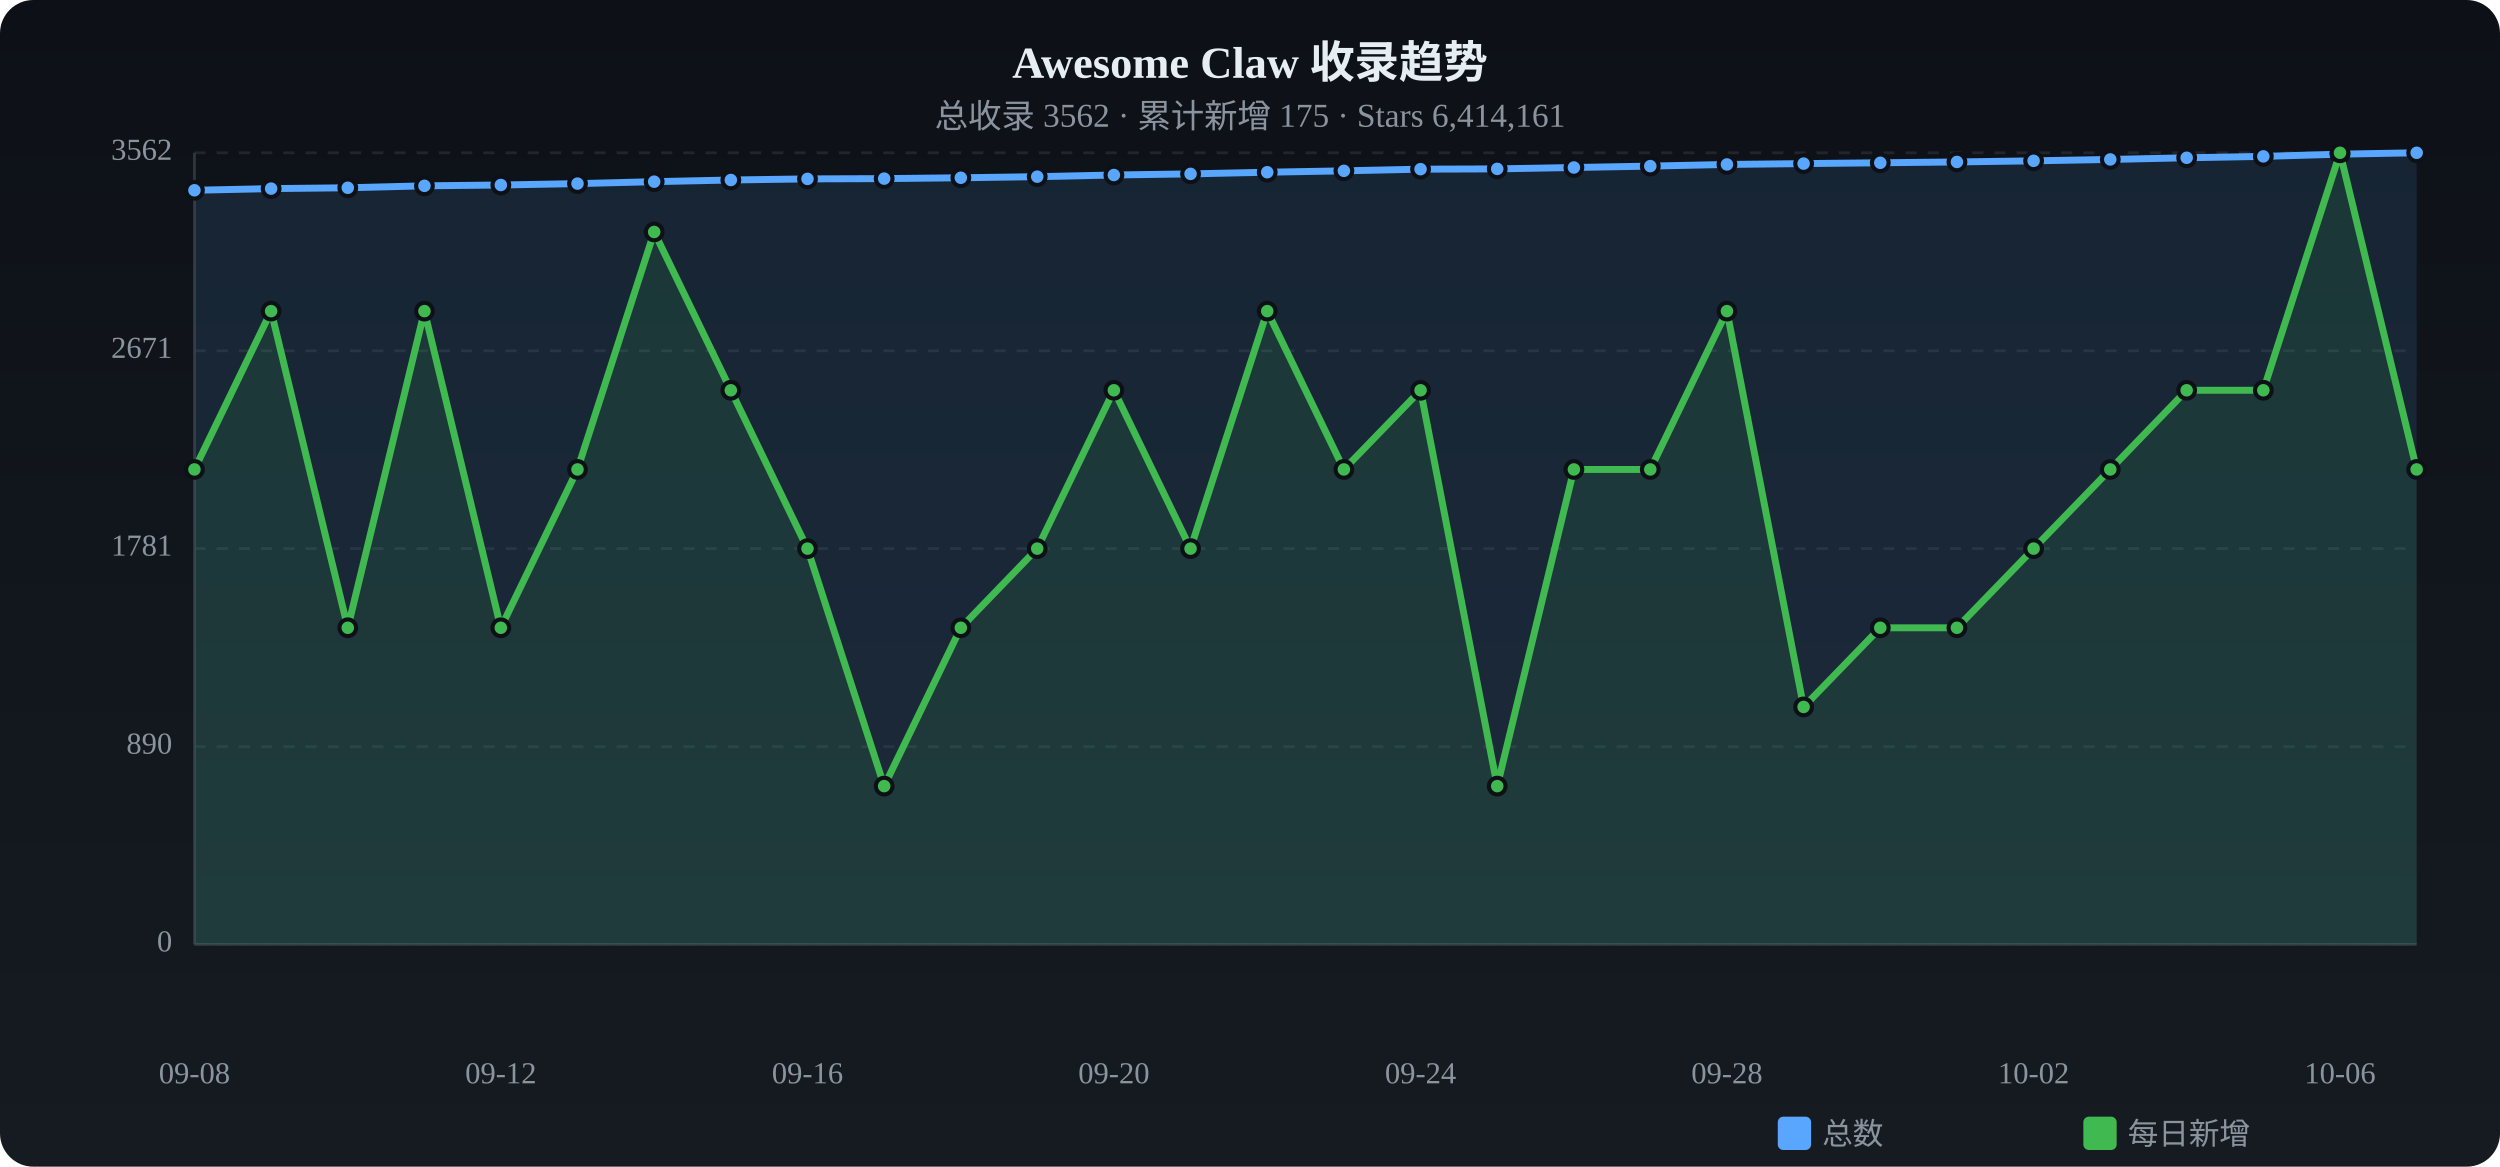
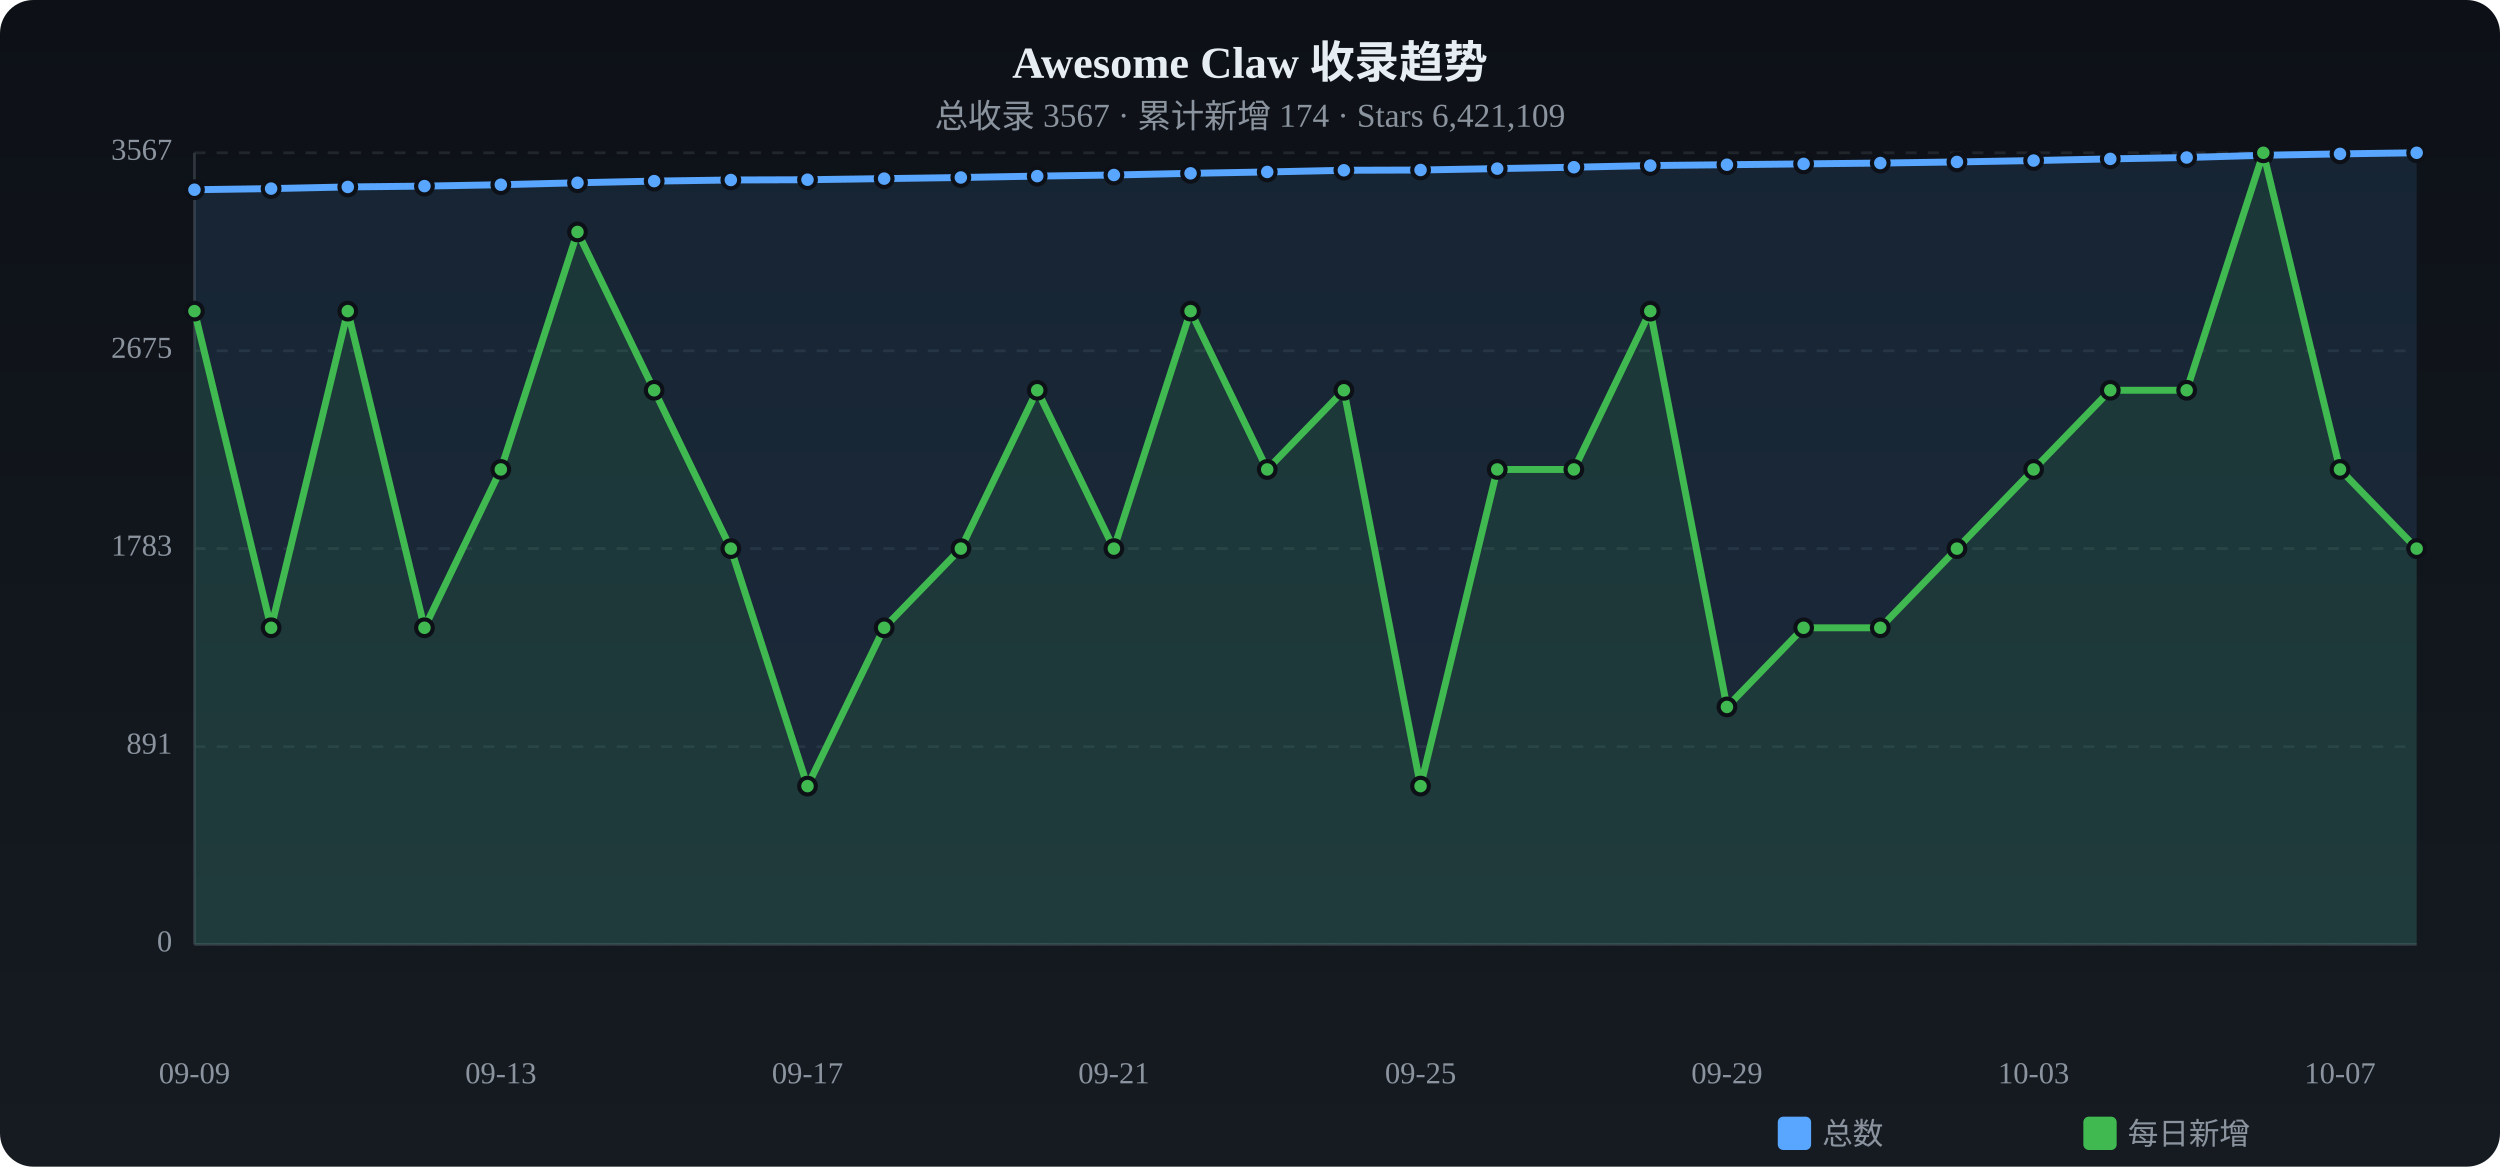
<svg xmlns="http://www.w3.org/2000/svg" viewBox="0 0 900 420" width="900" height="420">
  <defs>
    <linearGradient id="tbg" x1="0%" y1="0%" x2="0%" y2="100%">
      <stop offset="0%" stop-color="#0d1117" />
      <stop offset="100%" stop-color="#161b22" />
    </linearGradient>
  </defs>
  <rect width="900" height="420" rx="12" fill="url(#tbg)" />
  <text x="450.0" y="28" text-anchor="middle" fill="#e6edf3" font-size="16" font-weight="bold">Awesome Claw 收录趋势</text>
-   <text x="450.0" y="46" text-anchor="middle" fill="#8b949e" font-size="12">总收录 3562 · 累计新增 175 · Stars 6,414,161</text>
+   <text x="450.0" y="46" text-anchor="middle" fill="#8b949e" font-size="12">总收录 3567 · 累计新增 174 · Stars 6,421,109</text>
  <text x="62" y="340.0" text-anchor="end" fill="#8b949e" font-size="11" dominant-baseline="middle">0</text>
  <line x1="70" y1="340.0" x2="870" y2="340.0" stroke="#21262d" stroke-dasharray="4 4" />
-   <text x="62" y="268.8" text-anchor="end" fill="#8b949e" font-size="11" dominant-baseline="middle">890</text>
+   <text x="62" y="268.8" text-anchor="end" fill="#8b949e" font-size="11" dominant-baseline="middle">891</text>
  <line x1="70" y1="268.8" x2="870" y2="268.8" stroke="#21262d" stroke-dasharray="4 4" />
-   <text x="62" y="197.5" text-anchor="end" fill="#8b949e" font-size="11" dominant-baseline="middle">1781</text>
+   <text x="62" y="197.5" text-anchor="end" fill="#8b949e" font-size="11" dominant-baseline="middle">1783</text>
  <line x1="70" y1="197.5" x2="870" y2="197.5" stroke="#21262d" stroke-dasharray="4 4" />
-   <text x="62" y="126.3" text-anchor="end" fill="#8b949e" font-size="11" dominant-baseline="middle">2671</text>
+   <text x="62" y="126.3" text-anchor="end" fill="#8b949e" font-size="11" dominant-baseline="middle">2675</text>
  <line x1="70" y1="126.3" x2="870" y2="126.3" stroke="#21262d" stroke-dasharray="4 4" />
-   <text x="62" y="55.0" text-anchor="end" fill="#8b949e" font-size="11" dominant-baseline="middle">3562</text>
+   <text x="62" y="55.0" text-anchor="end" fill="#8b949e" font-size="11" dominant-baseline="middle">3567</text>
  <line x1="70" y1="55.0" x2="870" y2="55.0" stroke="#21262d" stroke-dasharray="4 4" />
  <line x1="70" y1="55" x2="70" y2="340" stroke="#30363d" />
  <line x1="70" y1="340" x2="870" y2="340" stroke="#30363d" />
-   <path d="M70.0,68.5 L97.6,67.9 L125.2,67.6 L152.8,66.9 L180.3,66.6 L207.9,66.1 L235.5,65.4 L263.1,64.8 L290.7,64.4 L318.3,64.3 L345.9,64.0 L373.4,63.6 L401.0,63.0 L428.6,62.6 L456.2,62.0 L483.8,61.5 L511.4,60.9 L539.0,60.8 L566.6,60.3 L594.1,59.8 L621.7,59.2 L649.3,58.9 L676.9,58.6 L704.5,58.3 L732.1,57.9 L759.7,57.4 L787.2,56.8 L814.8,56.3 L842.4,55.5 L870.0,55.0 L870.0,340 L70.0,340 Z" fill="#58a6ff" opacity="0.12" />
-   <polyline points="70.0,68.5 97.6,67.9 125.2,67.6 152.8,66.9 180.3,66.6 207.9,66.1 235.5,65.4 263.1,64.8 290.7,64.4 318.3,64.3 345.9,64.0 373.4,63.6 401.0,63.0 428.6,62.6 456.2,62.0 483.8,61.5 511.4,60.9 539.0,60.8 566.6,60.3 594.1,59.8 621.7,59.2 649.3,58.9 676.9,58.6 704.5,58.3 732.1,57.9 759.7,57.4 787.2,56.8 814.8,56.3 842.4,55.5 870.0,55.0" fill="none" stroke="#58a6ff" stroke-width="2.5" stroke-linecap="round" stroke-linejoin="round" />
-   <circle cx="70.0" cy="68.5" r="3" fill="#58a6ff" stroke="#0d1117" stroke-width="1.5" />
+   <path d="M70.0,68.3 L97.6,67.9 L125.2,67.3 L152.8,67.0 L180.3,66.5 L207.9,65.8 L235.5,65.2 L263.1,64.8 L290.7,64.7 L318.3,64.3 L345.9,63.9 L373.4,63.4 L401.0,63.0 L428.6,62.4 L456.2,61.9 L483.8,61.3 L511.4,61.2 L539.0,60.7 L566.6,60.2 L594.1,59.6 L621.7,59.3 L649.3,59.0 L676.9,58.7 L704.5,58.3 L732.1,57.8 L759.7,57.2 L787.2,56.7 L814.8,55.9 L842.4,55.4 L870.0,55.0 L870.0,340 L70.0,340 Z" fill="#58a6ff" opacity="0.12" />
+   <polyline points="70.0,68.3 97.6,67.9 125.2,67.3 152.8,67.0 180.3,66.5 207.9,65.8 235.5,65.2 263.1,64.8 290.7,64.7 318.3,64.3 345.9,63.9 373.4,63.4 401.0,63.0 428.6,62.4 456.2,61.9 483.8,61.3 511.4,61.2 539.0,60.7 566.6,60.2 594.1,59.6 621.7,59.3 649.3,59.0 676.9,58.7 704.5,58.3 732.1,57.8 759.7,57.2 787.2,56.7 814.8,55.9 842.4,55.4 870.0,55.0" fill="none" stroke="#58a6ff" stroke-width="2.5" stroke-linecap="round" stroke-linejoin="round" />
+   <circle cx="70.0" cy="68.3" r="3" fill="#58a6ff" stroke="#0d1117" stroke-width="1.5" />
  <circle cx="97.6" cy="67.9" r="3" fill="#58a6ff" stroke="#0d1117" stroke-width="1.5" />
-   <circle cx="125.2" cy="67.6" r="3" fill="#58a6ff" stroke="#0d1117" stroke-width="1.5" />
-   <circle cx="152.8" cy="66.9" r="3" fill="#58a6ff" stroke="#0d1117" stroke-width="1.5" />
-   <circle cx="180.3" cy="66.6" r="3" fill="#58a6ff" stroke="#0d1117" stroke-width="1.5" />
-   <circle cx="207.9" cy="66.1" r="3" fill="#58a6ff" stroke="#0d1117" stroke-width="1.5" />
-   <circle cx="235.5" cy="65.4" r="3" fill="#58a6ff" stroke="#0d1117" stroke-width="1.5" />
+   <circle cx="125.2" cy="67.3" r="3" fill="#58a6ff" stroke="#0d1117" stroke-width="1.5" />
+   <circle cx="152.8" cy="67.0" r="3" fill="#58a6ff" stroke="#0d1117" stroke-width="1.5" />
+   <circle cx="180.3" cy="66.5" r="3" fill="#58a6ff" stroke="#0d1117" stroke-width="1.5" />
+   <circle cx="207.9" cy="65.8" r="3" fill="#58a6ff" stroke="#0d1117" stroke-width="1.5" />
+   <circle cx="235.5" cy="65.2" r="3" fill="#58a6ff" stroke="#0d1117" stroke-width="1.5" />
  <circle cx="263.1" cy="64.8" r="3" fill="#58a6ff" stroke="#0d1117" stroke-width="1.5" />
-   <circle cx="290.7" cy="64.4" r="3" fill="#58a6ff" stroke="#0d1117" stroke-width="1.5" />
+   <circle cx="290.7" cy="64.7" r="3" fill="#58a6ff" stroke="#0d1117" stroke-width="1.5" />
  <circle cx="318.3" cy="64.3" r="3" fill="#58a6ff" stroke="#0d1117" stroke-width="1.5" />
-   <circle cx="345.9" cy="64.0" r="3" fill="#58a6ff" stroke="#0d1117" stroke-width="1.5" />
-   <circle cx="373.4" cy="63.6" r="3" fill="#58a6ff" stroke="#0d1117" stroke-width="1.5" />
+   <circle cx="345.9" cy="63.9" r="3" fill="#58a6ff" stroke="#0d1117" stroke-width="1.5" />
+   <circle cx="373.4" cy="63.4" r="3" fill="#58a6ff" stroke="#0d1117" stroke-width="1.5" />
  <circle cx="401.0" cy="63.0" r="3" fill="#58a6ff" stroke="#0d1117" stroke-width="1.5" />
-   <circle cx="428.6" cy="62.6" r="3" fill="#58a6ff" stroke="#0d1117" stroke-width="1.5" />
-   <circle cx="456.2" cy="62.0" r="3" fill="#58a6ff" stroke="#0d1117" stroke-width="1.5" />
-   <circle cx="483.8" cy="61.5" r="3" fill="#58a6ff" stroke="#0d1117" stroke-width="1.5" />
-   <circle cx="511.4" cy="60.9" r="3" fill="#58a6ff" stroke="#0d1117" stroke-width="1.5" />
-   <circle cx="539.0" cy="60.8" r="3" fill="#58a6ff" stroke="#0d1117" stroke-width="1.5" />
-   <circle cx="566.6" cy="60.3" r="3" fill="#58a6ff" stroke="#0d1117" stroke-width="1.5" />
-   <circle cx="594.1" cy="59.8" r="3" fill="#58a6ff" stroke="#0d1117" stroke-width="1.5" />
-   <circle cx="621.7" cy="59.2" r="3" fill="#58a6ff" stroke="#0d1117" stroke-width="1.5" />
-   <circle cx="649.3" cy="58.9" r="3" fill="#58a6ff" stroke="#0d1117" stroke-width="1.5" />
-   <circle cx="676.9" cy="58.6" r="3" fill="#58a6ff" stroke="#0d1117" stroke-width="1.5" />
+   <circle cx="428.6" cy="62.4" r="3" fill="#58a6ff" stroke="#0d1117" stroke-width="1.5" />
+   <circle cx="456.2" cy="61.9" r="3" fill="#58a6ff" stroke="#0d1117" stroke-width="1.5" />
+   <circle cx="483.8" cy="61.3" r="3" fill="#58a6ff" stroke="#0d1117" stroke-width="1.5" />
+   <circle cx="511.4" cy="61.2" r="3" fill="#58a6ff" stroke="#0d1117" stroke-width="1.5" />
+   <circle cx="539.0" cy="60.7" r="3" fill="#58a6ff" stroke="#0d1117" stroke-width="1.5" />
+   <circle cx="566.6" cy="60.2" r="3" fill="#58a6ff" stroke="#0d1117" stroke-width="1.5" />
+   <circle cx="594.1" cy="59.6" r="3" fill="#58a6ff" stroke="#0d1117" stroke-width="1.5" />
+   <circle cx="621.7" cy="59.3" r="3" fill="#58a6ff" stroke="#0d1117" stroke-width="1.5" />
+   <circle cx="649.3" cy="59.0" r="3" fill="#58a6ff" stroke="#0d1117" stroke-width="1.5" />
+   <circle cx="676.9" cy="58.7" r="3" fill="#58a6ff" stroke="#0d1117" stroke-width="1.5" />
  <circle cx="704.5" cy="58.3" r="3" fill="#58a6ff" stroke="#0d1117" stroke-width="1.5" />
-   <circle cx="732.1" cy="57.9" r="3" fill="#58a6ff" stroke="#0d1117" stroke-width="1.5" />
-   <circle cx="759.7" cy="57.4" r="3" fill="#58a6ff" stroke="#0d1117" stroke-width="1.5" />
-   <circle cx="787.2" cy="56.8" r="3" fill="#58a6ff" stroke="#0d1117" stroke-width="1.5" />
-   <circle cx="814.8" cy="56.3" r="3" fill="#58a6ff" stroke="#0d1117" stroke-width="1.5" />
-   <circle cx="842.4" cy="55.5" r="3" fill="#58a6ff" stroke="#0d1117" stroke-width="1.5" />
+   <circle cx="732.1" cy="57.8" r="3" fill="#58a6ff" stroke="#0d1117" stroke-width="1.5" />
+   <circle cx="759.7" cy="57.2" r="3" fill="#58a6ff" stroke="#0d1117" stroke-width="1.5" />
+   <circle cx="787.2" cy="56.7" r="3" fill="#58a6ff" stroke="#0d1117" stroke-width="1.5" />
+   <circle cx="814.8" cy="55.9" r="3" fill="#58a6ff" stroke="#0d1117" stroke-width="1.5" />
+   <circle cx="842.4" cy="55.4" r="3" fill="#58a6ff" stroke="#0d1117" stroke-width="1.5" />
  <circle cx="870.0" cy="55.0" r="3" fill="#58a6ff" stroke="#0d1117" stroke-width="1.5" />
-   <path d="M70.0,169.0 L97.6,112.0 L125.2,226.0 L152.8,112.0 L180.3,226.0 L207.9,169.0 L235.5,83.5 L263.1,140.5 L290.7,197.5 L318.3,283.0 L345.9,226.0 L373.4,197.5 L401.0,140.5 L428.6,197.5 L456.2,112.0 L483.8,169.0 L511.4,140.5 L539.0,283.0 L566.6,169.0 L594.1,169.0 L621.7,112.0 L649.3,254.5 L676.9,226.0 L704.5,226.0 L732.1,197.5 L759.7,169.0 L787.2,140.5 L814.8,140.5 L842.4,55.0 L870.0,169.0 L870.0,340 L70.0,340 Z" fill="#3fb950" opacity="0.12" />
-   <polyline points="70.0,169.0 97.6,112.0 125.2,226.0 152.8,112.0 180.3,226.0 207.9,169.0 235.5,83.5 263.1,140.5 290.7,197.5 318.3,283.0 345.9,226.0 373.4,197.5 401.0,140.5 428.6,197.5 456.2,112.0 483.8,169.0 511.4,140.5 539.0,283.0 566.6,169.0 594.1,169.0 621.7,112.0 649.3,254.5 676.9,226.0 704.5,226.0 732.1,197.5 759.7,169.0 787.2,140.5 814.8,140.5 842.4,55.0 870.0,169.0" fill="none" stroke="#3fb950" stroke-width="2.5" stroke-linecap="round" stroke-linejoin="round" />
-   <circle cx="70.0" cy="169.0" r="3" fill="#3fb950" stroke="#0d1117" stroke-width="1.5" />
-   <circle cx="97.6" cy="112.0" r="3" fill="#3fb950" stroke="#0d1117" stroke-width="1.5" />
-   <circle cx="125.2" cy="226.0" r="3" fill="#3fb950" stroke="#0d1117" stroke-width="1.5" />
-   <circle cx="152.8" cy="112.0" r="3" fill="#3fb950" stroke="#0d1117" stroke-width="1.5" />
-   <circle cx="180.3" cy="226.0" r="3" fill="#3fb950" stroke="#0d1117" stroke-width="1.5" />
-   <circle cx="207.9" cy="169.0" r="3" fill="#3fb950" stroke="#0d1117" stroke-width="1.5" />
-   <circle cx="235.5" cy="83.5" r="3" fill="#3fb950" stroke="#0d1117" stroke-width="1.5" />
-   <circle cx="263.1" cy="140.5" r="3" fill="#3fb950" stroke="#0d1117" stroke-width="1.5" />
-   <circle cx="290.7" cy="197.5" r="3" fill="#3fb950" stroke="#0d1117" stroke-width="1.5" />
-   <circle cx="318.3" cy="283.0" r="3" fill="#3fb950" stroke="#0d1117" stroke-width="1.5" />
-   <circle cx="345.9" cy="226.0" r="3" fill="#3fb950" stroke="#0d1117" stroke-width="1.5" />
-   <circle cx="373.4" cy="197.5" r="3" fill="#3fb950" stroke="#0d1117" stroke-width="1.5" />
-   <circle cx="401.0" cy="140.5" r="3" fill="#3fb950" stroke="#0d1117" stroke-width="1.5" />
-   <circle cx="428.6" cy="197.5" r="3" fill="#3fb950" stroke="#0d1117" stroke-width="1.5" />
-   <circle cx="456.2" cy="112.0" r="3" fill="#3fb950" stroke="#0d1117" stroke-width="1.5" />
-   <circle cx="483.8" cy="169.0" r="3" fill="#3fb950" stroke="#0d1117" stroke-width="1.5" />
-   <circle cx="511.4" cy="140.5" r="3" fill="#3fb950" stroke="#0d1117" stroke-width="1.5" />
-   <circle cx="539.0" cy="283.0" r="3" fill="#3fb950" stroke="#0d1117" stroke-width="1.5" />
+   <path d="M70.0,112.0 L97.6,226.0 L125.2,112.0 L152.8,226.0 L180.3,169.0 L207.9,83.5 L235.5,140.5 L263.1,197.5 L290.7,283.0 L318.3,226.0 L345.9,197.5 L373.4,140.5 L401.0,197.5 L428.6,112.0 L456.2,169.0 L483.8,140.5 L511.4,283.0 L539.0,169.0 L566.6,169.0 L594.1,112.0 L621.7,254.5 L649.3,226.0 L676.9,226.0 L704.5,197.5 L732.1,169.0 L759.7,140.5 L787.2,140.5 L814.8,55.0 L842.4,169.0 L870.0,197.5 L870.0,340 L70.0,340 Z" fill="#3fb950" opacity="0.12" />
+   <polyline points="70.0,112.0 97.6,226.0 125.2,112.0 152.8,226.0 180.3,169.0 207.9,83.5 235.5,140.5 263.1,197.5 290.7,283.0 318.3,226.0 345.9,197.5 373.4,140.5 401.0,197.5 428.6,112.0 456.2,169.0 483.8,140.5 511.4,283.0 539.0,169.0 566.6,169.0 594.1,112.0 621.7,254.5 649.3,226.0 676.9,226.0 704.5,197.5 732.1,169.0 759.7,140.5 787.2,140.5 814.8,55.0 842.4,169.0 870.0,197.5" fill="none" stroke="#3fb950" stroke-width="2.5" stroke-linecap="round" stroke-linejoin="round" />
+   <circle cx="70.0" cy="112.0" r="3" fill="#3fb950" stroke="#0d1117" stroke-width="1.5" />
+   <circle cx="97.6" cy="226.0" r="3" fill="#3fb950" stroke="#0d1117" stroke-width="1.5" />
+   <circle cx="125.2" cy="112.0" r="3" fill="#3fb950" stroke="#0d1117" stroke-width="1.5" />
+   <circle cx="152.8" cy="226.0" r="3" fill="#3fb950" stroke="#0d1117" stroke-width="1.5" />
+   <circle cx="180.3" cy="169.0" r="3" fill="#3fb950" stroke="#0d1117" stroke-width="1.5" />
+   <circle cx="207.9" cy="83.5" r="3" fill="#3fb950" stroke="#0d1117" stroke-width="1.5" />
+   <circle cx="235.5" cy="140.5" r="3" fill="#3fb950" stroke="#0d1117" stroke-width="1.5" />
+   <circle cx="263.1" cy="197.5" r="3" fill="#3fb950" stroke="#0d1117" stroke-width="1.5" />
+   <circle cx="290.7" cy="283.0" r="3" fill="#3fb950" stroke="#0d1117" stroke-width="1.5" />
+   <circle cx="318.3" cy="226.0" r="3" fill="#3fb950" stroke="#0d1117" stroke-width="1.5" />
+   <circle cx="345.9" cy="197.5" r="3" fill="#3fb950" stroke="#0d1117" stroke-width="1.5" />
+   <circle cx="373.4" cy="140.5" r="3" fill="#3fb950" stroke="#0d1117" stroke-width="1.5" />
+   <circle cx="401.0" cy="197.5" r="3" fill="#3fb950" stroke="#0d1117" stroke-width="1.5" />
+   <circle cx="428.6" cy="112.0" r="3" fill="#3fb950" stroke="#0d1117" stroke-width="1.5" />
+   <circle cx="456.2" cy="169.0" r="3" fill="#3fb950" stroke="#0d1117" stroke-width="1.5" />
+   <circle cx="483.8" cy="140.5" r="3" fill="#3fb950" stroke="#0d1117" stroke-width="1.5" />
+   <circle cx="511.4" cy="283.0" r="3" fill="#3fb950" stroke="#0d1117" stroke-width="1.5" />
+   <circle cx="539.0" cy="169.0" r="3" fill="#3fb950" stroke="#0d1117" stroke-width="1.5" />
  <circle cx="566.6" cy="169.0" r="3" fill="#3fb950" stroke="#0d1117" stroke-width="1.5" />
-   <circle cx="594.1" cy="169.0" r="3" fill="#3fb950" stroke="#0d1117" stroke-width="1.5" />
-   <circle cx="621.7" cy="112.0" r="3" fill="#3fb950" stroke="#0d1117" stroke-width="1.5" />
-   <circle cx="649.3" cy="254.5" r="3" fill="#3fb950" stroke="#0d1117" stroke-width="1.5" />
+   <circle cx="594.1" cy="112.0" r="3" fill="#3fb950" stroke="#0d1117" stroke-width="1.5" />
+   <circle cx="621.7" cy="254.5" r="3" fill="#3fb950" stroke="#0d1117" stroke-width="1.5" />
+   <circle cx="649.3" cy="226.0" r="3" fill="#3fb950" stroke="#0d1117" stroke-width="1.5" />
  <circle cx="676.9" cy="226.0" r="3" fill="#3fb950" stroke="#0d1117" stroke-width="1.5" />
-   <circle cx="704.5" cy="226.0" r="3" fill="#3fb950" stroke="#0d1117" stroke-width="1.5" />
-   <circle cx="732.1" cy="197.5" r="3" fill="#3fb950" stroke="#0d1117" stroke-width="1.5" />
-   <circle cx="759.7" cy="169.0" r="3" fill="#3fb950" stroke="#0d1117" stroke-width="1.5" />
+   <circle cx="704.5" cy="197.5" r="3" fill="#3fb950" stroke="#0d1117" stroke-width="1.5" />
+   <circle cx="732.1" cy="169.0" r="3" fill="#3fb950" stroke="#0d1117" stroke-width="1.5" />
+   <circle cx="759.7" cy="140.5" r="3" fill="#3fb950" stroke="#0d1117" stroke-width="1.5" />
  <circle cx="787.2" cy="140.5" r="3" fill="#3fb950" stroke="#0d1117" stroke-width="1.5" />
-   <circle cx="814.8" cy="140.5" r="3" fill="#3fb950" stroke="#0d1117" stroke-width="1.5" />
-   <circle cx="842.4" cy="55.0" r="3" fill="#3fb950" stroke="#0d1117" stroke-width="1.5" />
-   <circle cx="870.0" cy="169.0" r="3" fill="#3fb950" stroke="#0d1117" stroke-width="1.5" />
-   <text x="70.0" y="390" text-anchor="middle" fill="#8b949e" font-size="11">09-08</text>
-   <text x="180.3" y="390" text-anchor="middle" fill="#8b949e" font-size="11">09-12</text>
-   <text x="290.7" y="390" text-anchor="middle" fill="#8b949e" font-size="11">09-16</text>
-   <text x="401.0" y="390" text-anchor="middle" fill="#8b949e" font-size="11">09-20</text>
-   <text x="511.4" y="390" text-anchor="middle" fill="#8b949e" font-size="11">09-24</text>
-   <text x="621.7" y="390" text-anchor="middle" fill="#8b949e" font-size="11">09-28</text>
-   <text x="732.1" y="390" text-anchor="middle" fill="#8b949e" font-size="11">10-02</text>
-   <text x="842.4" y="390" text-anchor="middle" fill="#8b949e" font-size="11">10-06</text>
+   <circle cx="814.8" cy="55.0" r="3" fill="#3fb950" stroke="#0d1117" stroke-width="1.5" />
+   <circle cx="842.4" cy="169.0" r="3" fill="#3fb950" stroke="#0d1117" stroke-width="1.5" />
+   <circle cx="870.0" cy="197.5" r="3" fill="#3fb950" stroke="#0d1117" stroke-width="1.5" />
+   <text x="70.0" y="390" text-anchor="middle" fill="#8b949e" font-size="11">09-09</text>
+   <text x="180.3" y="390" text-anchor="middle" fill="#8b949e" font-size="11">09-13</text>
+   <text x="290.7" y="390" text-anchor="middle" fill="#8b949e" font-size="11">09-17</text>
+   <text x="401.0" y="390" text-anchor="middle" fill="#8b949e" font-size="11">09-21</text>
+   <text x="511.4" y="390" text-anchor="middle" fill="#8b949e" font-size="11">09-25</text>
+   <text x="621.7" y="390" text-anchor="middle" fill="#8b949e" font-size="11">09-29</text>
+   <text x="732.1" y="390" text-anchor="middle" fill="#8b949e" font-size="11">10-03</text>
+   <text x="842.4" y="390" text-anchor="middle" fill="#8b949e" font-size="11">10-07</text>
  <rect x="640" y="402" width="12" height="12" rx="2" fill="#58a6ff" />
  <text x="656" y="412" fill="#8b949e" font-size="11">总数</text>
  <rect x="750" y="402" width="12" height="12" rx="2" fill="#3fb950" />
  <text x="766" y="412" fill="#8b949e" font-size="11">每日新增</text>
</svg>
